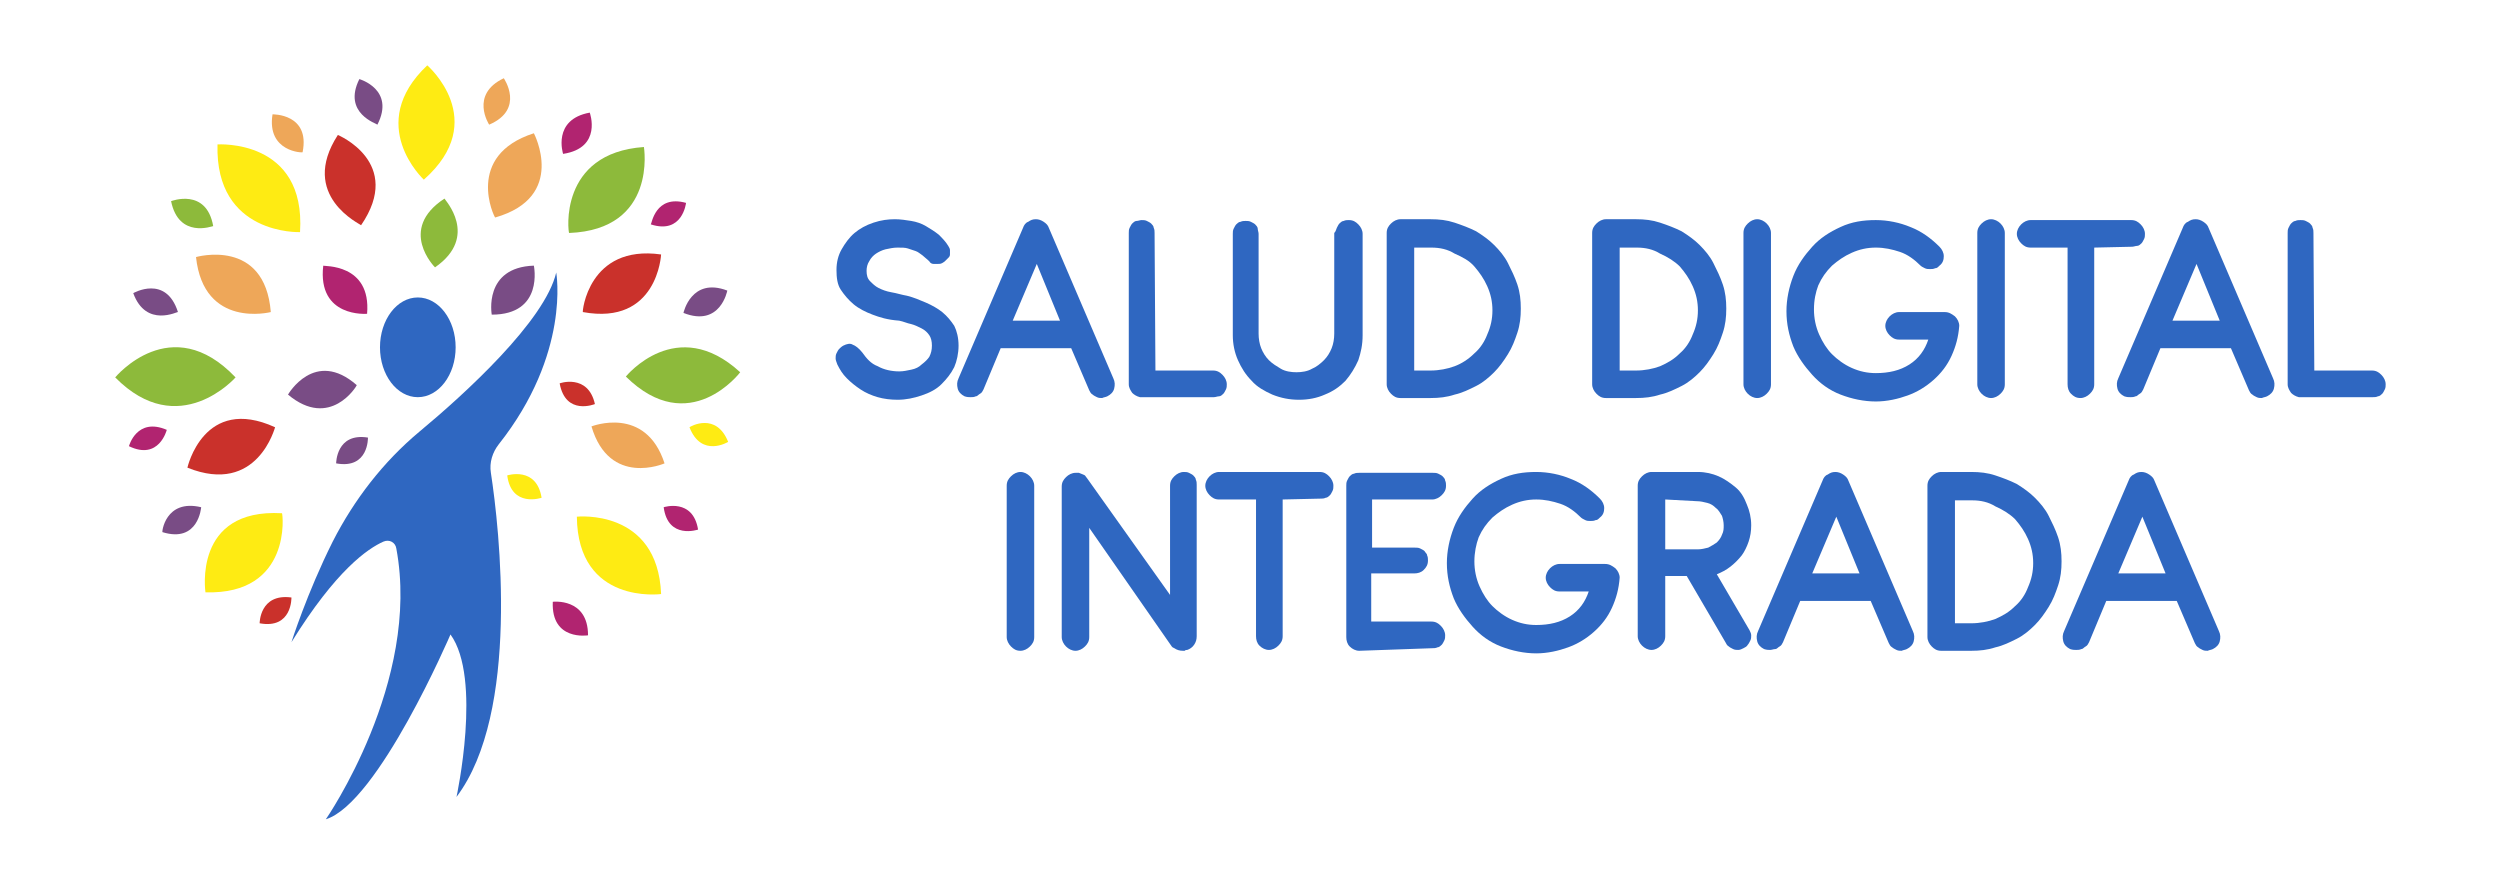
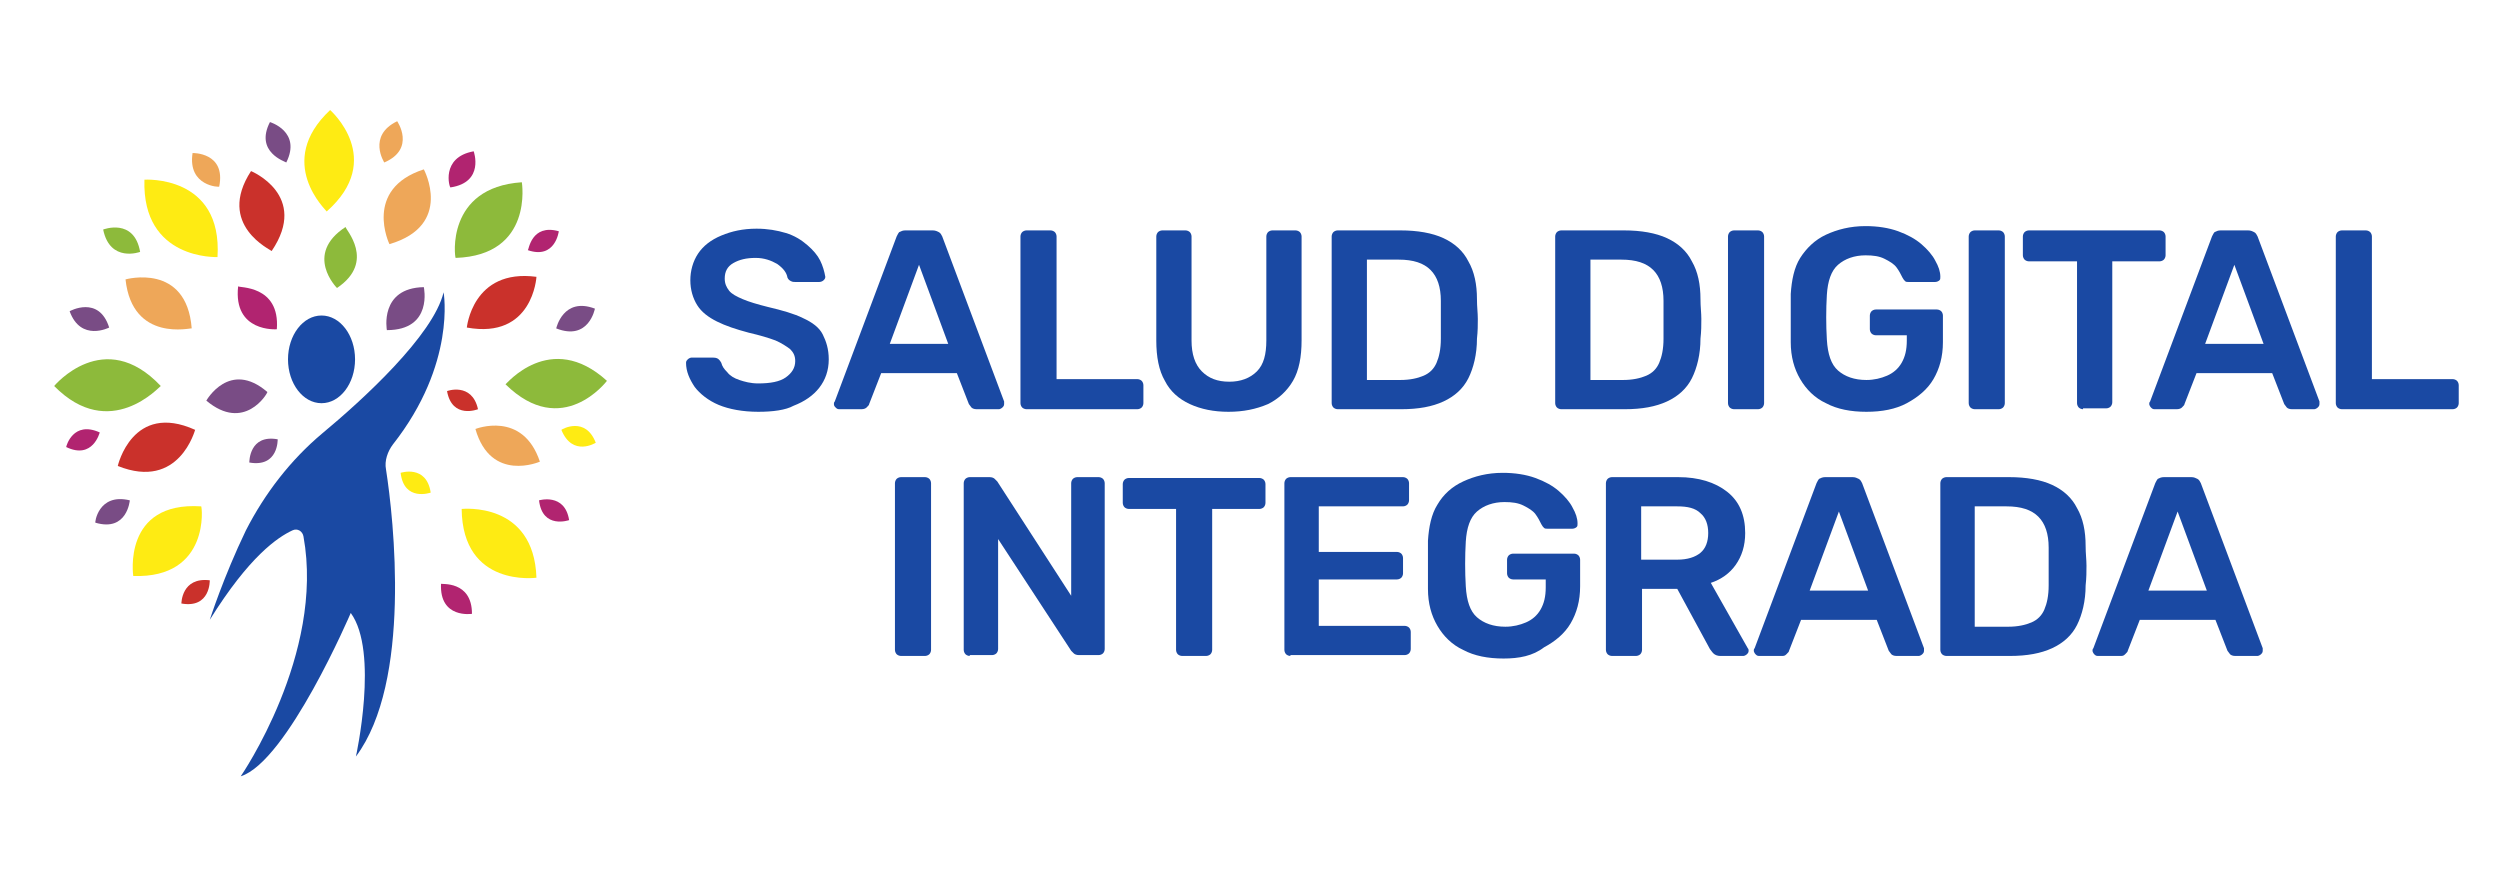
<svg xmlns="http://www.w3.org/2000/svg" version="1.1" id="Capa_1" x="0px" y="0px" viewBox="0 0 290.8 103.1" style="enable-background:new 0 0 290.8 103.1;" xml:space="preserve">
  <style type="text/css">
- 	.st0{fill:#4A81BA;}
+ 	.st0{fill:#1A49A3;}
	.st1{fill:#8DBA3B;}
	.st2{fill:#CA312B;}
	.st3{fill:#EEA759;}
	.st4{fill:#794C85;}
	.st5{fill:#B12470;}
	.st6{fill:#FEEB13;}
- 	.st7{fill:#1E5A7C;}
- 	.st8{fill:#A9D0F5;}
- 	.st9{fill:#2F67C1;}
</style>
  <g>
-     <ellipse class="st9" cx="48.6" cy="40.4" rx="4.4" ry="5.8" />
-     <path class="st9" d="M33.9,74.7c0,0,1.8-5.7,4.8-11.7c2.5-4.9,5.9-9.3,10.1-12.8c5.3-4.4,14.6-12.9,15.9-18.5c0,0,1.7,9.4-6.7,20   c-0.7,0.9-1.1,2.1-0.9,3.3c1,6.5,3.4,27.9-4,37.7c0,0,3-13.8-0.7-18.9c0,0-8.4,19.6-14.5,21.5c0,0,11.1-16,8.2-31.5   c-0.1-0.7-0.8-1.1-1.5-0.8C42.8,63.8,39.1,66.3,33.9,74.7z" />
-   </g>
-   <path class="st1" d="M13.4,43.9c0,0,6.5-7.9,14,0C27.4,43.9,20.8,51.4,13.4,43.9z" />
-   <path class="st2" d="M21.8,54.4c0,0,1.9-8.5,10.2-4.7C32,49.6,30,57.7,21.8,54.4z" />
-   <path class="st3" d="M22.8,29.9c0,0,8-2.3,8.7,6.4C31.5,36.3,23.7,38.3,22.8,29.9z" />
-   <path class="st2" d="M39.3,15.7c0,0,7.7,3.2,2.7,10.5C42,26.1,34.7,22.8,39.3,15.7z" />
-   <path class="st3" d="M62.1,15.5c0,0,3.9,7.4-4.5,9.8C57.5,25.3,54,18.1,62.1,15.5z" />
-   <path class="st4" d="M62.1,30.9c0,0,1.2,5.7-4.9,5.7C57.2,36.6,56.2,31.1,62.1,30.9z" />
-   <path class="st4" d="M84.6,33.8c0,0-0.8,4.3-5.1,2.6C79.5,36.4,80.4,32.2,84.6,33.8z" />
-   <path class="st5" d="M68.6,13.1c0,0,1.5,4.1-3.1,4.8C65.5,17.9,64.2,13.9,68.6,13.1z" />
-   <path class="st3" d="M58.6,9.1c0,0,2.5,3.6-1.7,5.4C56.9,14.5,54.6,11,58.6,9.1z" />
-   <path class="st4" d="M41.8,9.2c0,0,4.2,1.2,2.1,5.3C43.9,14.4,39.8,13.2,41.8,9.2z" />
-   <path class="st3" d="M31.7,13.3c0,0,4.4-0.1,3.5,4.4C35.3,17.8,31,17.7,31.7,13.3z" />
-   <path class="st1" d="M19.9,23.4c0,0,4.1-1.6,4.9,2.9C24.7,26.3,20.8,27.8,19.9,23.4z" />
-   <path class="st4" d="M15.5,34.1c0,0,3.8-2.2,5.2,2.2C20.7,36.2,17,38.2,15.5,34.1z" />
-   <path class="st5" d="M79.8,23.6c0,0-0.4,3.7-4.1,2.5C75.8,26.1,76.2,22.6,79.8,23.6z" />
-   <path class="st5" d="M19.4,50c0,0-0.9,3.6-4.4,1.9C15,51.9,15.9,48.5,19.4,50z" />
-   <path class="st4" d="M42.8,50.9c0,0,0.1,3.7-3.7,3C39.1,53.9,39.1,50.3,42.8,50.9z" />
-   <path class="st2" d="M33.9,69.5c0,0,0.1,3.7-3.7,3C30.2,72.5,30.2,69,33.9,69.5z" />
-   <path class="st4" d="M23.4,59c0,0-0.3,4.2-4.5,2.9C18.8,62,19.2,58,23.4,59z" />
-   <path class="st5" d="M81.2,61.6c0,0-3.5,1.2-4-2.6C77.2,59,80.6,57.9,81.2,61.6z" />
-   <path class="st5" d="M68.4,73.9c0,0-4.3,0.7-4.1-3.9C64.3,70,68.4,69.5,68.4,73.9z" />
-   <path class="st2" d="M69.2,47c0,0-3.4,1.4-4.1-2.4C65,44.6,68.4,43.4,69.2,47z" />
-   <path class="st5" d="M42.7,36.5c0,0-5.8,0.5-5.1-5.6C37.6,31,43.2,30.6,42.7,36.5z" />
-   <path class="st4" d="M33.5,45.9c0,0,3.1-5.4,8-1.1C41.5,44.9,38.4,50,33.5,45.9z" />
-   <path class="st1" d="M50.6,31.1c0,0-4.4-4.4,1.1-8C51.7,23.2,55.8,27.5,50.6,31.1z" />
-   <path class="st6" d="M25.3,16.8c0,0,10.3-0.7,9.6,10.2C34.9,27,25,27.4,25.3,16.8z" />
-   <g>
-     <path class="st6" d="M23.9,68.9c0,0-1.5-9.8,8.9-9.2C32.9,59.7,34,69.2,23.9,68.9z" />
-     <path class="st6" d="M84.7,51.4c0,0-3.1,1.9-4.5-1.7C80.3,49.6,83.3,47.9,84.7,51.4z" />
-     <path class="st6" d="M63,57.9c0,0-3.5,1.2-4-2.6C59,55.3,62.4,54.2,63,57.9z" />
-     <path class="st6" d="M49.7,7.6c0,0,7.4,6.4-0.4,13.3C49.3,20.9,42.4,14.5,49.7,7.6z" />
-   </g>
-   <path class="st1" d="M86.1,43.3c0,0-5.9,7.8-13.3,0.5C72.8,43.8,78.7,36.5,86.1,43.3z" />
-   <path class="st6" d="M76.9,69.1c0,0-9.7,1.3-9.8-9C67.1,60.1,76.5,59.1,76.9,69.1z" />
-   <path class="st3" d="M77.3,53.9c0,0-6.4,2.8-8.5-4.3C68.8,49.6,75.1,47.1,77.3,53.9z" />
-   <path class="st2" d="M76.9,29.6c0,0-0.4,8.3-9.1,6.7C67.7,36.4,68.4,28.4,76.9,29.6z" />
-   <path class="st1" d="M74.9,17.1c0,0,1.6,9.6-8.7,10C66.1,27.1,64.9,17.8,74.9,17.1z" />
-   <g>
-     <path class="st9" d="M101.5,36.6c-0.8-0.3-1.6-0.7-2.2-1.2s-1.1-1.1-1.5-1.7s-0.5-1.4-0.5-2.3c0-0.9,0.2-1.7,0.6-2.4   c0.4-0.7,0.9-1.4,1.5-1.9c0.6-0.5,1.3-0.9,2.2-1.2s1.7-0.4,2.5-0.4c0.6,0,1.3,0.1,1.9,0.2c0.6,0.1,1.2,0.3,1.7,0.6   c0.5,0.3,1,0.6,1.5,1c0.4,0.4,0.8,0.8,1.1,1.3c0.1,0.2,0.2,0.3,0.2,0.5c0,0.2,0,0.3,0,0.5c0,0.2-0.1,0.3-0.2,0.4s-0.2,0.2-0.3,0.3   c-0.1,0.1-0.2,0.2-0.4,0.3c-0.2,0.1-0.3,0.1-0.5,0.1c-0.2,0-0.4,0-0.5,0c-0.2,0-0.4-0.1-0.5-0.3c-0.3-0.3-0.6-0.5-0.8-0.7   c-0.3-0.2-0.5-0.4-0.8-0.5c-0.3-0.1-0.6-0.2-0.9-0.3c-0.3-0.1-0.7-0.1-1.2-0.1c-0.5,0-0.9,0.1-1.4,0.2c-0.4,0.1-0.8,0.3-1.1,0.5   c-0.3,0.2-0.6,0.5-0.8,0.9c-0.2,0.3-0.3,0.7-0.3,1.1c0,0.5,0.1,0.9,0.4,1.2s0.6,0.6,1,0.8c0.4,0.2,0.9,0.4,1.5,0.5s1.2,0.3,1.8,0.4   c0.8,0.2,1.5,0.5,2.2,0.8c0.7,0.3,1.4,0.7,1.9,1.1c0.6,0.5,1,1,1.4,1.6c0.3,0.6,0.5,1.4,0.5,2.3c0,0.9-0.2,1.8-0.5,2.5   c-0.4,0.8-0.9,1.4-1.5,2c-0.6,0.6-1.4,1-2.3,1.3c-0.9,0.3-1.8,0.5-2.8,0.5c-0.8,0-1.6-0.1-2.3-0.3c-0.7-0.2-1.4-0.5-2-0.9   c-0.6-0.4-1.1-0.8-1.6-1.3c-0.5-0.5-0.8-1-1.1-1.6c-0.1-0.3-0.2-0.5-0.2-0.7c0-0.2,0-0.4,0.1-0.6c0.1-0.2,0.2-0.4,0.3-0.5   c0.1-0.1,0.3-0.3,0.5-0.4c0.4-0.2,0.8-0.3,1.1-0.1c0.3,0.1,0.7,0.4,1.1,0.9c0.5,0.7,1,1.3,1.8,1.6c0.7,0.4,1.6,0.6,2.5,0.6   c0.5,0,0.9-0.1,1.4-0.2s0.9-0.3,1.2-0.6c0.4-0.3,0.7-0.6,0.9-0.9c0.2-0.4,0.3-0.8,0.3-1.3c0-0.5-0.1-0.9-0.3-1.2s-0.5-0.6-0.9-0.8   s-0.8-0.4-1.2-0.5c-0.5-0.1-0.9-0.3-1.4-0.4C103.2,37.2,102.3,36.9,101.5,36.6z" />
-     <path class="st9" d="M124.6,40.5h-8.2l-2,4.8c-0.1,0.2-0.2,0.4-0.4,0.5c-0.2,0.1-0.3,0.3-0.5,0.3c-0.2,0.1-0.4,0.1-0.6,0.1   c-0.2,0-0.4,0-0.7-0.1c-0.4-0.2-0.7-0.5-0.8-0.9c-0.1-0.4-0.1-0.8,0.1-1.2l7.5-17.5c0.1-0.3,0.3-0.6,0.6-0.7   c0.3-0.2,0.5-0.3,0.9-0.3c0.3,0,0.6,0.1,0.9,0.3s0.5,0.4,0.6,0.7l7.5,17.5c0.2,0.4,0.2,0.8,0.1,1.2c-0.1,0.4-0.4,0.7-0.8,0.9   c-0.2,0.1-0.4,0.1-0.6,0.2c-0.2,0-0.4,0-0.6-0.1c-0.2-0.1-0.4-0.2-0.5-0.3c-0.2-0.1-0.3-0.3-0.4-0.5L124.6,40.5z M117.8,37.3h5.5   l-2.7-6.6L117.8,37.3z" />
-     <path class="st9" d="M134.4,43.1l6.7,0c0.5,0,0.8,0.2,1.1,0.5c0.3,0.3,0.5,0.7,0.5,1.1c0,0.2,0,0.4-0.1,0.6   c-0.1,0.2-0.2,0.4-0.3,0.5c-0.1,0.1-0.3,0.3-0.5,0.3s-0.4,0.1-0.6,0.1h-8.5l-0.1,0c-0.4-0.1-0.7-0.3-0.9-0.5   c-0.2-0.3-0.4-0.6-0.4-1V27.1c0-0.2,0-0.4,0.1-0.6c0.1-0.2,0.2-0.4,0.3-0.5c0.1-0.1,0.3-0.3,0.5-0.3s0.4-0.1,0.6-0.1   c0.2,0,0.4,0,0.6,0.1s0.4,0.2,0.5,0.3c0.1,0.1,0.3,0.3,0.3,0.5c0.1,0.2,0.1,0.4,0.1,0.6L134.4,43.1L134.4,43.1z" />
-     <path class="st9" d="M155.5,26.5c0.1-0.2,0.2-0.4,0.3-0.5c0.1-0.1,0.3-0.3,0.5-0.3c0.2-0.1,0.4-0.1,0.6-0.1c0.5,0,0.8,0.2,1.1,0.5   c0.3,0.3,0.5,0.7,0.5,1.1v11.8c0,1.1-0.2,2-0.5,2.9c-0.4,0.9-0.9,1.7-1.5,2.4c-0.7,0.7-1.4,1.2-2.4,1.6c-0.9,0.4-1.9,0.6-3,0.6   c-1.1,0-2.1-0.2-3.1-0.6c-0.9-0.4-1.8-0.9-2.4-1.6c-0.7-0.7-1.2-1.5-1.6-2.4c-0.4-0.9-0.6-1.9-0.6-2.9V27.2c0-0.2,0-0.4,0.1-0.6   c0.1-0.2,0.2-0.4,0.3-0.5c0.1-0.1,0.3-0.3,0.5-0.3c0.2-0.1,0.4-0.1,0.6-0.1c0.2,0,0.4,0,0.6,0.1c0.2,0.1,0.4,0.2,0.5,0.3   c0.1,0.1,0.3,0.3,0.3,0.5s0.1,0.4,0.1,0.6v11.6c0,0.6,0.1,1.2,0.3,1.7c0.2,0.5,0.5,1,0.9,1.4s0.9,0.7,1.4,1   c0.5,0.3,1.2,0.4,1.8,0.4s1.3-0.1,1.8-0.4c0.5-0.2,1-0.6,1.4-1c0.4-0.4,0.7-0.9,0.9-1.4c0.2-0.5,0.3-1.1,0.3-1.7V27.1   C155.4,26.9,155.4,26.7,155.5,26.5z" />
-     <path class="st9" d="M166.4,25.5c1,0,1.9,0.1,2.8,0.4c0.9,0.3,1.7,0.6,2.5,1c0.8,0.5,1.5,1,2.1,1.6c0.6,0.6,1.2,1.3,1.6,2.1   s0.8,1.6,1.1,2.5c0.3,0.9,0.4,1.8,0.4,2.8s-0.1,1.9-0.4,2.8c-0.3,0.9-0.6,1.7-1.1,2.5c-0.5,0.8-1,1.5-1.6,2.1   c-0.6,0.6-1.3,1.2-2.1,1.6c-0.8,0.4-1.6,0.8-2.5,1c-0.9,0.3-1.8,0.4-2.8,0.4h-3.5c-0.5,0-0.8-0.2-1.1-0.5c-0.3-0.3-0.5-0.7-0.5-1.1   V27.1c0-0.5,0.2-0.8,0.5-1.1s0.7-0.5,1.1-0.5H166.4z M166.5,28.8h-2v14.3h1.9c1,0,2-0.2,2.8-0.5s1.6-0.8,2.3-1.5   c0.7-0.6,1.2-1.4,1.5-2.2c0.4-0.9,0.6-1.8,0.6-2.8c0-1-0.2-1.9-0.6-2.8c-0.4-0.9-0.9-1.6-1.5-2.3s-1.4-1.1-2.3-1.5   C168.4,29,167.5,28.8,166.5,28.8z" />
-     <path class="st9" d="M190.3,25.5c1,0,1.9,0.1,2.8,0.4c0.9,0.3,1.7,0.6,2.5,1c0.8,0.5,1.5,1,2.1,1.6c0.6,0.6,1.2,1.3,1.6,2.1   s0.8,1.6,1.1,2.5c0.3,0.9,0.4,1.8,0.4,2.8s-0.1,1.9-0.4,2.8c-0.3,0.9-0.6,1.7-1.1,2.5c-0.5,0.8-1,1.5-1.6,2.1   c-0.6,0.6-1.3,1.2-2.1,1.6c-0.8,0.4-1.6,0.8-2.5,1c-0.9,0.3-1.8,0.4-2.8,0.4h-3.5c-0.5,0-0.8-0.2-1.1-0.5c-0.3-0.3-0.5-0.7-0.5-1.1   V27.1c0-0.5,0.2-0.8,0.5-1.1c0.3-0.3,0.7-0.5,1.1-0.5H190.3z M190.4,28.8h-2v14.3h1.9c1,0,2-0.2,2.8-0.5c0.9-0.4,1.6-0.8,2.3-1.5   c0.7-0.6,1.2-1.4,1.5-2.2c0.4-0.9,0.6-1.8,0.6-2.8c0-1-0.2-1.9-0.6-2.8c-0.4-0.9-0.9-1.6-1.5-2.3c-0.6-0.6-1.4-1.1-2.3-1.5   C192.3,29,191.4,28.8,190.4,28.8z" />
-     <path class="st9" d="M206,44.7c0,0.5-0.2,0.8-0.5,1.1c-0.3,0.3-0.7,0.5-1.1,0.5s-0.8-0.2-1.1-0.5c-0.3-0.3-0.5-0.7-0.5-1.1V27.1   c0-0.5,0.2-0.8,0.5-1.1c0.3-0.3,0.7-0.5,1.1-0.5c0.4,0,0.8,0.2,1.1,0.5c0.3,0.3,0.5,0.7,0.5,1.1V44.7z" />
-     <path class="st9" d="M211,36c0,1,0.2,2,0.6,2.9c0.4,0.9,0.9,1.7,1.5,2.3s1.4,1.2,2.3,1.6s1.8,0.6,2.8,0.6c1.5,0,2.8-0.3,3.9-1   c1.1-0.7,1.8-1.7,2.2-2.9h-3.4c-0.5,0-0.8-0.2-1.1-0.5c-0.3-0.3-0.5-0.7-0.5-1.1c0-0.4,0.2-0.8,0.5-1.1c0.3-0.3,0.7-0.5,1.1-0.5   l5.3,0c0.5,0,0.8,0.2,1.2,0.5c0.3,0.3,0.5,0.7,0.5,1.1c-0.1,1.3-0.4,2.4-0.9,3.5c-0.5,1.1-1.2,2-2.1,2.8c-0.9,0.8-1.9,1.4-3,1.8   c-1.1,0.4-2.4,0.7-3.7,0.7c-1.4,0-2.8-0.3-4.1-0.8c-1.3-0.5-2.4-1.3-3.3-2.3c-0.9-1-1.7-2.1-2.2-3.3c-0.5-1.3-0.8-2.6-0.8-4.1   c0-1.4,0.3-2.8,0.8-4.1c0.5-1.3,1.3-2.4,2.2-3.4c0.9-1,2-1.7,3.3-2.3c1.3-0.6,2.6-0.8,4.1-0.8c1.4,0,2.8,0.3,4,0.8   c1.3,0.5,2.4,1.3,3.4,2.3c0.3,0.3,0.5,0.7,0.5,1.1c0,0.4-0.1,0.8-0.5,1.1c-0.2,0.2-0.3,0.3-0.5,0.3c-0.2,0.1-0.4,0.1-0.6,0.1   c-0.2,0-0.4,0-0.6-0.1c-0.2-0.1-0.4-0.2-0.5-0.3c-0.7-0.7-1.5-1.3-2.4-1.6c-0.9-0.3-1.8-0.5-2.8-0.5c-1,0-1.9,0.2-2.8,0.6   c-0.9,0.4-1.6,0.9-2.3,1.5c-0.7,0.7-1.2,1.4-1.6,2.3C211.2,34,211,34.9,211,36z" />
-     <path class="st9" d="M233.2,44.7c0,0.5-0.2,0.8-0.5,1.1c-0.3,0.3-0.7,0.5-1.1,0.5s-0.8-0.2-1.1-0.5c-0.3-0.3-0.5-0.7-0.5-1.1V27.1   c0-0.5,0.2-0.8,0.5-1.1c0.3-0.3,0.7-0.5,1.1-0.5s0.8,0.2,1.1,0.5c0.3,0.3,0.5,0.7,0.5,1.1V44.7z" />
-     <path class="st9" d="M243.6,28.8v15.9c0,0.5-0.2,0.8-0.5,1.1c-0.3,0.3-0.7,0.5-1.1,0.5c-0.5,0-0.8-0.2-1.1-0.5   c-0.3-0.3-0.4-0.7-0.4-1.1V28.8h-4.3c-0.5,0-0.8-0.2-1.1-0.5c-0.3-0.3-0.5-0.7-0.5-1.1s0.2-0.8,0.5-1.1c0.3-0.3,0.7-0.5,1.1-0.5   h11.7c0.5,0,0.8,0.2,1.1,0.5c0.3,0.3,0.5,0.7,0.5,1.1c0,0.2,0,0.4-0.1,0.6c-0.1,0.2-0.2,0.4-0.3,0.5c-0.1,0.1-0.3,0.3-0.5,0.3   s-0.4,0.1-0.6,0.1L243.6,28.8L243.6,28.8z" />
-     <path class="st9" d="M259.5,40.5h-8.2l-2,4.8c-0.1,0.2-0.2,0.4-0.4,0.5c-0.2,0.1-0.3,0.3-0.5,0.3c-0.2,0.1-0.4,0.1-0.6,0.1   c-0.2,0-0.4,0-0.7-0.1c-0.4-0.2-0.7-0.5-0.8-0.9c-0.1-0.4-0.1-0.8,0.1-1.2l7.5-17.5c0.1-0.3,0.3-0.6,0.6-0.7   c0.3-0.2,0.5-0.3,0.9-0.3c0.3,0,0.6,0.1,0.9,0.3s0.5,0.4,0.6,0.7l7.5,17.5c0.2,0.4,0.2,0.8,0.1,1.2c-0.1,0.4-0.4,0.7-0.8,0.9   c-0.2,0.1-0.4,0.1-0.6,0.2c-0.2,0-0.4,0-0.6-0.1c-0.2-0.1-0.4-0.2-0.5-0.3c-0.2-0.1-0.3-0.3-0.4-0.5L259.5,40.5z M252.7,37.3h5.5   l-2.7-6.6L252.7,37.3z" />
-     <path class="st9" d="M269.2,43.1l6.7,0c0.5,0,0.8,0.2,1.1,0.5c0.3,0.3,0.5,0.7,0.5,1.1c0,0.2,0,0.4-0.1,0.6   c-0.1,0.2-0.2,0.4-0.3,0.5c-0.1,0.1-0.3,0.3-0.5,0.3c-0.2,0.1-0.4,0.1-0.6,0.1h-8.5l-0.1,0c-0.4-0.1-0.7-0.3-0.9-0.5   c-0.2-0.3-0.4-0.6-0.4-1V27.1c0-0.2,0-0.4,0.1-0.6c0.1-0.2,0.2-0.4,0.3-0.5c0.1-0.1,0.3-0.3,0.5-0.3c0.2-0.1,0.4-0.1,0.6-0.1   c0.2,0,0.4,0,0.6,0.1c0.2,0.1,0.4,0.2,0.5,0.3c0.1,0.1,0.3,0.3,0.3,0.5c0.1,0.2,0.1,0.4,0.1,0.6L269.2,43.1L269.2,43.1z" />
-     <path class="st9" d="M120.3,74.1c0,0.5-0.2,0.8-0.5,1.1c-0.3,0.3-0.7,0.5-1.1,0.5c-0.5,0-0.8-0.2-1.1-0.5c-0.3-0.3-0.5-0.7-0.5-1.1   V56.5c0-0.5,0.2-0.8,0.5-1.1c0.3-0.3,0.7-0.5,1.1-0.5c0.4,0,0.8,0.2,1.1,0.5c0.3,0.3,0.5,0.7,0.5,1.1V74.1z" />
-     <path class="st9" d="M126.7,61.4v12.7c0,0.5-0.2,0.8-0.5,1.1c-0.3,0.3-0.7,0.5-1.1,0.5s-0.8-0.2-1.1-0.5c-0.3-0.3-0.5-0.7-0.5-1.1   V56.6c0-0.5,0.2-0.8,0.5-1.1c0.3-0.3,0.7-0.5,1.1-0.5h0c0.1,0,0.1,0,0.1,0c0,0,0.1,0,0.1,0l0.2,0c0.2,0.1,0.3,0.1,0.5,0.2l0.2,0.1   c0.1,0.1,0.2,0.3,0.3,0.4l9.6,13.5V56.5c0-0.5,0.2-0.8,0.5-1.1c0.3-0.3,0.7-0.5,1.1-0.5c0.2,0,0.4,0,0.6,0.1   c0.2,0.1,0.4,0.2,0.5,0.3c0.1,0.1,0.3,0.3,0.3,0.5c0.1,0.2,0.1,0.4,0.1,0.6v17.6c0,0.4-0.1,0.7-0.3,1c-0.2,0.3-0.5,0.5-0.8,0.6   c-0.1,0-0.2,0-0.3,0.1h-0.2c-0.4,0-0.7-0.1-1-0.3l-0.2-0.1c0,0-0.1-0.1-0.1-0.1L126.7,61.4z" />
-     <path class="st9" d="M149.2,58.1v15.9c0,0.5-0.2,0.8-0.5,1.1c-0.3,0.3-0.7,0.5-1.1,0.5s-0.8-0.2-1.1-0.5c-0.3-0.3-0.4-0.7-0.4-1.1   V58.1h-4.3c-0.5,0-0.8-0.2-1.1-0.5c-0.3-0.3-0.5-0.7-0.5-1.1s0.2-0.8,0.5-1.1c0.3-0.3,0.7-0.5,1.1-0.5h11.7c0.5,0,0.8,0.2,1.1,0.5   c0.3,0.3,0.5,0.7,0.5,1.1c0,0.2,0,0.4-0.1,0.6c-0.1,0.2-0.2,0.4-0.3,0.5c-0.1,0.1-0.3,0.3-0.5,0.3c-0.2,0.1-0.4,0.1-0.6,0.1   L149.2,58.1L149.2,58.1z" />
-     <path class="st9" d="M158.1,75.7c-0.4,0-0.8-0.2-1.1-0.5c-0.3-0.3-0.4-0.7-0.4-1.1V56.5c0-0.2,0-0.4,0.1-0.6   c0.1-0.2,0.2-0.4,0.3-0.5c0.1-0.1,0.3-0.3,0.5-0.3c0.2-0.1,0.4-0.1,0.6-0.1h8.6c0.2,0,0.4,0,0.6,0.1c0.2,0.1,0.4,0.2,0.5,0.3   c0.1,0.1,0.3,0.3,0.3,0.5c0.1,0.2,0.1,0.4,0.1,0.6c0,0.5-0.2,0.8-0.5,1.1s-0.7,0.5-1.1,0.5h-7v5.6h5c0.2,0,0.4,0,0.6,0.1   c0.2,0.1,0.4,0.2,0.5,0.3c0.1,0.2,0.3,0.3,0.3,0.5c0.1,0.2,0.1,0.4,0.1,0.6c0,0.5-0.2,0.8-0.5,1.1c-0.3,0.3-0.7,0.4-1.1,0.4h-5v5.6   h7c0.5,0,0.8,0.2,1.1,0.5c0.3,0.3,0.5,0.7,0.5,1.1c0,0.2,0,0.4-0.1,0.6c-0.1,0.2-0.2,0.4-0.3,0.5c-0.1,0.1-0.3,0.3-0.5,0.3   c-0.2,0.1-0.4,0.1-0.6,0.1L158.1,75.7L158.1,75.7z" />
-     <path class="st9" d="M171.5,65.3c0,1,0.2,2,0.6,2.9c0.4,0.9,0.9,1.7,1.5,2.3s1.4,1.2,2.3,1.6c0.9,0.4,1.8,0.6,2.8,0.6   c1.5,0,2.8-0.3,3.9-1c1.1-0.7,1.8-1.7,2.2-2.9h-3.4c-0.5,0-0.8-0.2-1.1-0.5c-0.3-0.3-0.5-0.7-0.5-1.1c0-0.4,0.2-0.8,0.5-1.1   c0.3-0.3,0.7-0.5,1.1-0.5l5.3,0c0.5,0,0.8,0.2,1.2,0.5c0.3,0.3,0.5,0.7,0.5,1.1c-0.1,1.3-0.4,2.4-0.9,3.5c-0.5,1.1-1.2,2-2.1,2.8   c-0.9,0.8-1.9,1.4-3,1.8s-2.4,0.7-3.7,0.7c-1.4,0-2.8-0.3-4.1-0.8c-1.3-0.5-2.4-1.3-3.3-2.3s-1.7-2.1-2.2-3.3   c-0.5-1.3-0.8-2.6-0.8-4.1c0-1.4,0.3-2.8,0.8-4.1c0.5-1.3,1.3-2.4,2.2-3.4c0.9-1,2-1.7,3.3-2.3c1.3-0.6,2.6-0.8,4.1-0.8   c1.4,0,2.8,0.3,4,0.8c1.3,0.5,2.4,1.3,3.4,2.3c0.3,0.3,0.5,0.7,0.5,1.1c0,0.4-0.1,0.8-0.5,1.1c-0.2,0.2-0.3,0.3-0.5,0.3   c-0.2,0.1-0.4,0.1-0.6,0.1c-0.2,0-0.4,0-0.6-0.1c-0.2-0.1-0.4-0.2-0.5-0.3c-0.7-0.7-1.5-1.3-2.4-1.6c-0.9-0.3-1.8-0.5-2.8-0.5   c-1,0-1.9,0.2-2.8,0.6c-0.9,0.4-1.6,0.9-2.3,1.5c-0.7,0.7-1.2,1.4-1.6,2.3C171.7,63.3,171.5,64.3,171.5,65.3z" />
-     <path class="st9" d="M203.7,61.1c0,0.7-0.1,1.3-0.3,1.9c-0.2,0.6-0.5,1.2-0.8,1.6c-0.4,0.5-0.8,0.9-1.3,1.3   c-0.5,0.4-1.1,0.7-1.6,0.9l3.8,6.5c0.1,0.2,0.2,0.4,0.2,0.6c0,0.2,0,0.4-0.1,0.6c-0.1,0.2-0.2,0.4-0.3,0.5   c-0.1,0.2-0.3,0.3-0.5,0.4c-0.2,0.1-0.4,0.2-0.6,0.2c-0.2,0-0.4,0-0.6-0.1c-0.2-0.1-0.4-0.2-0.5-0.3c-0.2-0.1-0.3-0.3-0.4-0.5   l-4.5-7.7h-2.5V74c0,0.5-0.2,0.8-0.5,1.1c-0.3,0.3-0.7,0.5-1.1,0.5s-0.8-0.2-1.1-0.5c-0.3-0.3-0.5-0.7-0.5-1.1V56.5   c0-0.5,0.2-0.8,0.5-1.1c0.3-0.3,0.7-0.5,1.1-0.5h5.4c0.9,0,1.7,0.2,2.4,0.5s1.4,0.8,2,1.3c0.6,0.5,1,1.2,1.3,2   C203.5,59.4,203.7,60.2,203.7,61.1z M193.7,58.1v5.8h3.8c0.4,0,0.8-0.1,1.2-0.2c0.4-0.2,0.7-0.4,1-0.6c0.3-0.3,0.5-0.6,0.6-0.9   c0.2-0.4,0.2-0.7,0.2-1.1s-0.1-0.8-0.2-1.1c-0.2-0.3-0.4-0.7-0.7-0.9c-0.3-0.3-0.6-0.5-1-0.6c-0.4-0.1-0.8-0.2-1.2-0.2L193.7,58.1   L193.7,58.1z" />
-     <path class="st9" d="M217.6,69.9h-8.2l-2,4.8c-0.1,0.2-0.2,0.4-0.4,0.5c-0.2,0.1-0.3,0.3-0.5,0.3s-0.4,0.1-0.6,0.1   c-0.2,0-0.4,0-0.7-0.1c-0.4-0.2-0.7-0.5-0.8-0.9c-0.1-0.4-0.1-0.8,0.1-1.2l7.5-17.5c0.1-0.3,0.3-0.6,0.6-0.7   c0.3-0.2,0.5-0.3,0.9-0.3c0.3,0,0.6,0.1,0.9,0.3s0.5,0.4,0.6,0.7l7.5,17.5c0.2,0.4,0.2,0.8,0.1,1.2c-0.1,0.4-0.4,0.7-0.8,0.9   c-0.2,0.1-0.4,0.1-0.6,0.2c-0.2,0-0.4,0-0.6-0.1s-0.4-0.2-0.5-0.3c-0.2-0.1-0.3-0.3-0.4-0.5L217.6,69.9z M210.8,66.7h5.5l-2.7-6.6   L210.8,66.7z" />
-     <path class="st9" d="M229.3,54.9c1,0,1.9,0.1,2.8,0.4c0.9,0.3,1.7,0.6,2.5,1c0.8,0.5,1.5,1,2.1,1.6s1.2,1.3,1.6,2.1   s0.8,1.6,1.1,2.5c0.3,0.9,0.4,1.8,0.4,2.8s-0.1,1.9-0.4,2.8c-0.3,0.9-0.6,1.7-1.1,2.5s-1,1.5-1.6,2.1s-1.3,1.2-2.1,1.6   c-0.8,0.4-1.6,0.8-2.5,1c-0.9,0.3-1.8,0.4-2.8,0.4h-3.5c-0.5,0-0.8-0.2-1.1-0.5c-0.3-0.3-0.5-0.7-0.5-1.1V56.5   c0-0.5,0.2-0.8,0.5-1.1c0.3-0.3,0.7-0.5,1.1-0.5L229.3,54.9L229.3,54.9z M229.4,58.2h-2v14.3h1.9c1,0,2-0.2,2.8-0.5   c0.9-0.4,1.6-0.8,2.3-1.5c0.7-0.6,1.2-1.4,1.5-2.2c0.4-0.9,0.6-1.8,0.6-2.8c0-1-0.2-1.9-0.6-2.8c-0.4-0.9-0.9-1.6-1.5-2.3   c-0.6-0.6-1.4-1.1-2.3-1.5C231.3,58.4,230.4,58.2,229.4,58.2z" />
-     <path class="st9" d="M253.2,69.9h-8.2l-2,4.8c-0.1,0.2-0.2,0.4-0.4,0.5c-0.2,0.1-0.3,0.3-0.5,0.3c-0.2,0.1-0.4,0.1-0.6,0.1   c-0.2,0-0.4,0-0.7-0.1c-0.4-0.2-0.7-0.5-0.8-0.9c-0.1-0.4-0.1-0.8,0.1-1.2l7.5-17.5c0.1-0.3,0.3-0.6,0.6-0.7   c0.3-0.2,0.5-0.3,0.9-0.3c0.3,0,0.6,0.1,0.9,0.3s0.5,0.4,0.6,0.7l7.5,17.5c0.2,0.4,0.2,0.8,0.1,1.2c-0.1,0.4-0.4,0.7-0.8,0.9   c-0.2,0.1-0.4,0.1-0.6,0.2c-0.2,0-0.4,0-0.6-0.1c-0.2-0.1-0.4-0.2-0.5-0.3c-0.2-0.1-0.3-0.3-0.4-0.5L253.2,69.9z M246.4,66.7h5.5   l-2.7-6.6L246.4,66.7z" />
+     <g>
+       <g>
+         <g>
+           <ellipse class="st0" cx="37.4" cy="41.8" rx="3.9" ry="5.1" />
+           <path class="st0" d="M24.4,72.1c0,0,1.6-5,4.2-10.4c2.2-4.3,5.2-8.2,8.9-11.3c4.7-3.9,12.9-11.4,14.1-16.4c0,0,1.5,8.3-5.9,17.7      c-0.6,0.8-1,1.9-0.8,2.9c0.9,5.8,3,24.7-3.5,33.4c0,0,2.7-12.2-0.6-16.7c0,0-7.4,17.3-12.8,19c0,0,9.8-14.2,7.3-27.9      c-0.1-0.6-0.7-1-1.3-0.7C32.3,62.5,29,64.7,24.4,72.1z" />
+         </g>
+       </g>
+       <path class="st1" d="M6.3,44.9c0,0,5.8-7,12.4,0C18.6,44.9,12.8,51.5,6.3,44.9z" />
+       <path class="st2" d="M13.7,54.2c0,0,1.7-7.5,9-4.2C22.7,49.9,20.9,57.1,13.7,54.2z" />
+       <path class="st3" d="M14.6,32.5c0,0,7.1-2,7.7,5.7C22.3,38.1,15.4,39.9,14.6,32.5z" />
+       <path class="st2" d="M29.2,19.9c0,0,6.8,2.8,2.4,9.3C31.6,29.1,25.1,26.2,29.2,19.9z" />
+       <path class="st3" d="M49.3,19.7c0,0,3.5,6.5-4,8.7C45.3,28.4,42.2,22,49.3,19.7z" />
+       <path class="st4" d="M49.3,33.4c0,0,1.1,5-4.3,5C45,38.4,44.1,33.5,49.3,33.4z" />
+       <path class="st4" d="M69.2,35.9c0,0-0.7,3.8-4.5,2.3C64.7,38.2,65.5,34.5,69.2,35.9z" />
+       <path class="st5" d="M55.1,17.6c0,0,1.3,3.6-2.7,4.2C52.3,21.9,51.2,18.3,55.1,17.6z" />
+       <path class="st3" d="M46.2,14.1c0,0,2.2,3.2-1.5,4.8C44.7,18.9,42.7,15.8,46.2,14.1z" />
+       <path class="st4" d="M31.4,14.2c0,0,3.7,1.1,1.9,4.7C33.2,18.8,29.6,17.7,31.4,14.2z" />
+       <path class="st3" d="M22.4,17.8c0,0,3.9-0.1,3.1,3.9C25.6,21.8,21.8,21.7,22.4,17.8z" />
+       <path class="st1" d="M12,26.7c0,0,3.6-1.4,4.3,2.6C16.3,29.3,12.8,30.6,12,26.7z" />
+       <path class="st4" d="M8.1,36.2c0,0,3.4-1.9,4.6,1.9C12.7,38.1,9.4,39.8,8.1,36.2z" />
+       <path class="st5" d="M65,26.9c0,0-0.4,3.3-3.6,2.2C61.5,29.1,61.8,26,65,26.9z" />
+       <path class="st5" d="M11.6,50.3c0,0-0.8,3.2-3.9,1.7C7.7,51.9,8.5,48.9,11.6,50.3z" />
+       <path class="st4" d="M32.3,51.1c0,0,0.1,3.3-3.3,2.7C29,53.7,29,50.5,32.3,51.1z" />
+       <path class="st2" d="M24.4,67.5c0,0,0.1,3.3-3.3,2.7C21.1,70.2,21.1,67.1,24.4,67.5z" />
+       <path class="st4" d="M15.1,58.2c0,0-0.3,3.7-4,2.6C11,60.9,11.4,57.3,15.1,58.2z" />
+       <path class="st5" d="M66.2,60.5c0,0-3.1,1.1-3.5-2.3C62.7,58.2,65.7,57.3,66.2,60.5z" />
+       <path class="st5" d="M54.9,71.4c0,0-3.8,0.6-3.6-3.5C51.3,68,54.9,67.5,54.9,71.4z" />
+       <path class="st2" d="M55.6,47.6c0,0-3,1.2-3.6-2.1C51.9,45.5,54.9,44.4,55.6,47.6z" />
+       <path class="st5" d="M32.2,38.3c0,0-5.1,0.4-4.5-5C27.7,33.5,32.6,33.1,32.2,38.3z" />
+       <path class="st4" d="M24,46.6c0,0,2.7-4.8,7.1-1C31.1,45.8,28.4,50.3,24,46.6z" />
+       <path class="st1" d="M39.2,33.5c0,0-3.9-3.9,1-7.1C40.1,26.6,43.8,30.4,39.2,33.5z" />
+       <path class="st6" d="M16.8,20.9c0,0,9.1-0.6,8.5,9C25.3,29.9,16.5,30.3,16.8,20.9z" />
+       <g>
+         <path class="st6" d="M15.5,67c0,0-1.3-8.7,7.9-8.1C23.5,58.8,24.5,67.3,15.5,67z" />
+         <path class="st6" d="M69.3,51.5c0,0-2.7,1.7-4-1.5C65.4,49.9,68.1,48.4,69.3,51.5z" />
+         <path class="st6" d="M50.1,57.3c0,0-3.1,1.1-3.5-2.3C46.6,55,49.6,54,50.1,57.3z" />
+         <path class="st6" d="M38.4,12.8c0,0,6.5,5.7-0.4,11.8C38,24.5,31.9,18.9,38.4,12.8z" />
+       </g>
+       <path class="st1" d="M70.6,44.3c0,0-5.2,6.9-11.8,0.4C58.8,44.8,64,38.3,70.6,44.3z" />
+       <path class="st6" d="M62.4,67.2c0,0-8.6,1.2-8.7-8C53.8,59.2,62.1,58.3,62.4,67.2z" />
+       <path class="st3" d="M62.8,53.7c0,0-5.7,2.5-7.5-3.8C55.3,49.9,60.8,47.7,62.8,53.7z" />
+       <path class="st2" d="M62.4,32.2c0,0-0.4,7.3-8.1,5.9C54.3,38.2,54.9,31.2,62.4,32.2z" />
+       <path class="st1" d="M60.7,21.2c0,0,1.4,8.5-7.7,8.8C52.9,30,51.8,21.8,60.7,21.2z" />
+     </g>
+     <g>
+       <path class="st0" d="M88.2,47.9c-1.8,0-3.4-0.3-4.6-0.8c-1.2-0.5-2.2-1.3-2.8-2.1c-0.6-0.9-1-1.8-1-2.8c0-0.2,0.1-0.3,0.2-0.4    c0.1-0.1,0.3-0.2,0.4-0.2H83c0.3,0,0.5,0.1,0.6,0.2c0.1,0.1,0.2,0.2,0.3,0.4c0.1,0.4,0.3,0.7,0.7,1.1c0.3,0.4,0.8,0.7,1.4,0.9    c0.6,0.2,1.3,0.4,2.2,0.4c1.4,0,2.5-0.2,3.2-0.7c0.7-0.5,1.1-1.1,1.1-1.9c0-0.6-0.2-1-0.6-1.4c-0.4-0.3-1-0.7-1.7-1    c-0.8-0.3-1.8-0.6-3.1-0.9c-1.5-0.4-2.7-0.8-3.7-1.3c-1-0.5-1.8-1.1-2.3-1.9c-0.5-0.8-0.8-1.8-0.8-2.9c0-1.1,0.3-2.2,0.9-3.1    s1.5-1.6,2.7-2.1c1.2-0.5,2.5-0.8,4.1-0.8c1.3,0,2.4,0.2,3.4,0.5c1,0.3,1.8,0.8,2.5,1.4c0.7,0.6,1.2,1.2,1.5,1.8    c0.3,0.6,0.5,1.3,0.6,1.9c0,0.2-0.1,0.3-0.2,0.4c-0.1,0.1-0.3,0.2-0.5,0.2h-2.8c-0.2,0-0.3,0-0.5-0.1c-0.2-0.1-0.3-0.2-0.4-0.4    c-0.1-0.6-0.5-1.1-1.2-1.6c-0.7-0.4-1.5-0.7-2.5-0.7c-1.1,0-1.9,0.2-2.6,0.6c-0.7,0.4-1,1-1,1.8c0,0.6,0.2,1,0.5,1.4    c0.3,0.4,0.9,0.7,1.6,1s1.7,0.6,2.9,0.9c1.7,0.4,3.1,0.8,4.1,1.3c1.1,0.5,1.9,1.1,2.3,1.9s0.7,1.7,0.7,2.9c0,1.3-0.4,2.4-1.1,3.3    c-0.7,0.9-1.7,1.6-3,2.1C91.4,47.7,89.9,47.9,88.2,47.9z" />
+       <path class="st0" d="M97.6,47.6c-0.2,0-0.3-0.1-0.4-0.2C97.1,47.3,97,47.2,97,47c0-0.1,0-0.2,0.1-0.3l7.2-19.2    c0.1-0.2,0.2-0.4,0.3-0.5c0.2-0.1,0.4-0.2,0.7-0.2h3.2c0.3,0,0.5,0.1,0.7,0.2c0.2,0.1,0.3,0.3,0.4,0.5l7.2,19.2c0,0.1,0,0.2,0,0.3    c0,0.2-0.1,0.3-0.2,0.4c-0.1,0.1-0.3,0.2-0.4,0.2h-2.6c-0.3,0-0.5-0.1-0.6-0.2c-0.1-0.1-0.2-0.3-0.3-0.4l-1.4-3.6h-8.8l-1.4,3.6    c0,0.1-0.1,0.2-0.3,0.4c-0.1,0.1-0.3,0.2-0.6,0.2H97.6z M103.5,40h6.8l-3.4-9.2L103.5,40z" />
+       <path class="st0" d="M119.4,47.6c-0.2,0-0.4-0.1-0.5-0.2c-0.1-0.1-0.2-0.3-0.2-0.5V27.5c0-0.2,0.1-0.4,0.2-0.5    c0.1-0.1,0.3-0.2,0.5-0.2h2.8c0.2,0,0.4,0.1,0.5,0.2s0.2,0.3,0.2,0.5v16.6h9.4c0.2,0,0.4,0.1,0.5,0.2c0.1,0.1,0.2,0.3,0.2,0.5v2.1    c0,0.2-0.1,0.4-0.2,0.5c-0.1,0.1-0.3,0.2-0.5,0.2H119.4z" />
+       <path class="st0" d="M142.9,47.9c-1.7,0-3.2-0.3-4.5-0.9c-1.3-0.6-2.3-1.5-2.9-2.7c-0.7-1.2-1-2.8-1-4.7V27.5    c0-0.2,0.1-0.4,0.2-0.5s0.3-0.2,0.5-0.2h2.7c0.2,0,0.4,0.1,0.5,0.2s0.2,0.3,0.2,0.5v12.1c0,1.6,0.4,2.8,1.2,3.6    c0.8,0.8,1.8,1.2,3.2,1.2c1.3,0,2.4-0.4,3.2-1.2c0.8-0.8,1.1-2,1.1-3.6V27.5c0-0.2,0.1-0.4,0.2-0.5s0.3-0.2,0.5-0.2h2.7    c0.2,0,0.4,0.1,0.5,0.2s0.2,0.3,0.2,0.5v12.1c0,1.9-0.3,3.5-1,4.7s-1.7,2.1-2.9,2.7C146.1,47.6,144.6,47.9,142.9,47.9z" />
+       <path class="st0" d="M155.6,47.6c-0.2,0-0.4-0.1-0.5-0.2s-0.2-0.3-0.2-0.5V27.5c0-0.2,0.1-0.4,0.2-0.5s0.3-0.2,0.5-0.2h7.3    c2,0,3.7,0.3,5,0.9c1.3,0.6,2.3,1.5,2.9,2.7c0.7,1.2,1,2.7,1,4.4c0,0.9,0.1,1.6,0.1,2.3c0,0.7,0,1.4-0.1,2.3c0,1.8-0.4,3.4-1,4.6    c-0.6,1.2-1.6,2.1-2.9,2.7c-1.3,0.6-2.9,0.9-4.9,0.9H155.6z M159.1,44.2h3.8c1.1,0,2-0.2,2.7-0.5c0.7-0.3,1.2-0.8,1.5-1.5    c0.3-0.7,0.5-1.6,0.5-2.8c0-0.6,0-1.1,0-1.6c0-0.4,0-0.9,0-1.3c0-0.4,0-1,0-1.5c0-1.6-0.4-2.8-1.2-3.6c-0.8-0.8-2-1.2-3.7-1.2    h-3.7V44.2z" />
+       <path class="st0" d="M181.6,47.6c-0.2,0-0.4-0.1-0.5-0.2s-0.2-0.3-0.2-0.5V27.5c0-0.2,0.1-0.4,0.2-0.5s0.3-0.2,0.5-0.2h7.3    c2,0,3.7,0.3,5,0.9c1.3,0.6,2.3,1.5,2.9,2.7c0.7,1.2,1,2.7,1,4.4c0,0.9,0.1,1.6,0.1,2.3c0,0.7,0,1.4-0.1,2.3c0,1.8-0.4,3.4-1,4.6    c-0.6,1.2-1.6,2.1-2.9,2.7c-1.3,0.6-2.9,0.9-4.9,0.9H181.6z M185,44.2h3.8c1.1,0,2-0.2,2.7-0.5c0.7-0.3,1.2-0.8,1.5-1.5    c0.3-0.7,0.5-1.6,0.5-2.8c0-0.6,0-1.1,0-1.6c0-0.4,0-0.9,0-1.3c0-0.4,0-1,0-1.5c0-1.6-0.4-2.8-1.2-3.6c-0.8-0.8-2-1.2-3.7-1.2H185    V44.2z" />
+       <path class="st0" d="M201.7,47.6c-0.2,0-0.4-0.1-0.5-0.2s-0.2-0.3-0.2-0.5V27.5c0-0.2,0.1-0.4,0.2-0.5s0.3-0.2,0.5-0.2h2.8    c0.2,0,0.4,0.1,0.5,0.2s0.2,0.3,0.2,0.5v19.4c0,0.2-0.1,0.4-0.2,0.5s-0.3,0.2-0.5,0.2H201.7z" />
+       <path class="st0" d="M217.1,47.9c-1.8,0-3.4-0.3-4.7-1c-1.3-0.6-2.3-1.6-3-2.8c-0.7-1.2-1.1-2.6-1.1-4.3c0-0.9,0-1.8,0-2.8    s0-1.9,0-2.8c0.1-1.6,0.4-3.1,1.1-4.2s1.7-2.1,3-2.7c1.3-0.6,2.8-1,4.6-1c1.4,0,2.7,0.2,3.8,0.6c1.1,0.4,2,0.9,2.7,1.5    c0.7,0.6,1.3,1.3,1.6,1.9c0.4,0.7,0.6,1.3,0.6,1.9c0,0.2,0,0.3-0.1,0.4c-0.1,0.1-0.3,0.2-0.5,0.2h-3.1c-0.2,0-0.3,0-0.4-0.1    c-0.1-0.1-0.2-0.2-0.3-0.4c-0.2-0.4-0.4-0.8-0.7-1.2c-0.3-0.4-0.8-0.7-1.4-1c-0.6-0.3-1.3-0.4-2.2-0.4c-1.3,0-2.4,0.4-3.2,1.1    c-0.8,0.7-1.2,1.9-1.3,3.5c-0.1,1.7-0.1,3.5,0,5.2c0.1,1.7,0.5,2.9,1.3,3.6c0.8,0.7,1.9,1.1,3.3,1.1c0.9,0,1.7-0.2,2.4-0.5    c0.7-0.3,1.3-0.8,1.7-1.5c0.4-0.7,0.6-1.5,0.6-2.6V39h-3.6c-0.2,0-0.4-0.1-0.5-0.2c-0.1-0.1-0.2-0.3-0.2-0.5v-1.6    c0-0.2,0.1-0.4,0.2-0.5s0.3-0.2,0.5-0.2h7.1c0.2,0,0.4,0.1,0.5,0.2s0.2,0.3,0.2,0.5v3.1c0,1.7-0.4,3.1-1.1,4.3    c-0.7,1.2-1.8,2.1-3.1,2.8C220.5,47.6,218.9,47.9,217.1,47.9z" />
+       <path class="st0" d="M229.7,47.6c-0.2,0-0.4-0.1-0.5-0.2s-0.2-0.3-0.2-0.5V27.5c0-0.2,0.1-0.4,0.2-0.5s0.3-0.2,0.5-0.2h2.8    c0.2,0,0.4,0.1,0.5,0.2s0.2,0.3,0.2,0.5v19.4c0,0.2-0.1,0.4-0.2,0.5s-0.3,0.2-0.5,0.2H229.7z" />
+       <path class="st0" d="M242.3,47.6c-0.2,0-0.4-0.1-0.5-0.2s-0.2-0.3-0.2-0.5V30.4H236c-0.2,0-0.4-0.1-0.5-0.2    c-0.1-0.1-0.2-0.3-0.2-0.5v-2.2c0-0.2,0.1-0.4,0.2-0.5c0.1-0.1,0.3-0.2,0.5-0.2h15.2c0.2,0,0.4,0.1,0.5,0.2s0.2,0.3,0.2,0.5v2.2    c0,0.2-0.1,0.4-0.2,0.5c-0.1,0.1-0.3,0.2-0.5,0.2h-5.5v16.4c0,0.2-0.1,0.4-0.2,0.5s-0.3,0.2-0.5,0.2H242.3z" />
+       <path class="st0" d="M250.6,47.6c-0.2,0-0.3-0.1-0.4-0.2c-0.1-0.1-0.2-0.3-0.2-0.4c0-0.1,0-0.2,0.1-0.3l7.2-19.2    c0.1-0.2,0.2-0.4,0.3-0.5c0.2-0.1,0.4-0.2,0.7-0.2h3.2c0.3,0,0.5,0.1,0.7,0.2c0.2,0.1,0.3,0.3,0.4,0.5l7.2,19.2c0,0.1,0,0.2,0,0.3    c0,0.2-0.1,0.3-0.2,0.4c-0.1,0.1-0.3,0.2-0.4,0.2h-2.6c-0.3,0-0.5-0.1-0.6-0.2c-0.1-0.1-0.2-0.3-0.3-0.4l-1.4-3.6h-8.8l-1.4,3.6    c0,0.1-0.1,0.2-0.3,0.4c-0.1,0.1-0.3,0.2-0.6,0.2H250.6z M256.5,40h6.8l-3.4-9.2L256.5,40z" />
+       <path class="st0" d="M272.4,47.6c-0.2,0-0.4-0.1-0.5-0.2s-0.2-0.3-0.2-0.5V27.5c0-0.2,0.1-0.4,0.2-0.5s0.3-0.2,0.5-0.2h2.8    c0.2,0,0.4,0.1,0.5,0.2c0.1,0.1,0.2,0.3,0.2,0.5v16.6h9.4c0.2,0,0.4,0.1,0.5,0.2c0.1,0.1,0.2,0.3,0.2,0.5v2.1    c0,0.2-0.1,0.4-0.2,0.5s-0.3,0.2-0.5,0.2H272.4z" />
+       <path class="st0" d="M104.8,76.3c-0.2,0-0.4-0.1-0.5-0.2c-0.1-0.1-0.2-0.3-0.2-0.5V56.2c0-0.2,0.1-0.4,0.2-0.5    c0.1-0.1,0.3-0.2,0.5-0.2h2.8c0.2,0,0.4,0.1,0.5,0.2c0.1,0.1,0.2,0.3,0.2,0.5v19.4c0,0.2-0.1,0.4-0.2,0.5    c-0.1,0.1-0.3,0.2-0.5,0.2H104.8z" />
+       <path class="st0" d="M112.8,76.3c-0.2,0-0.4-0.1-0.5-0.2c-0.1-0.1-0.2-0.3-0.2-0.5V56.2c0-0.2,0.1-0.4,0.2-0.5    c0.1-0.1,0.3-0.2,0.5-0.2h2.3c0.3,0,0.5,0.1,0.6,0.2c0.1,0.1,0.2,0.2,0.3,0.3l8.6,13.3V56.2c0-0.2,0.1-0.4,0.2-0.5    c0.1-0.1,0.3-0.2,0.5-0.2h2.5c0.2,0,0.4,0.1,0.5,0.2c0.1,0.1,0.2,0.3,0.2,0.5v19.3c0,0.2-0.1,0.4-0.2,0.5    c-0.1,0.1-0.3,0.2-0.5,0.2h-2.3c-0.3,0-0.5-0.1-0.6-0.2c-0.1-0.1-0.2-0.2-0.3-0.3l-8.5-13v12.8c0,0.2-0.1,0.4-0.2,0.5    c-0.1,0.1-0.3,0.2-0.5,0.2H112.8z" />
+       <path class="st0" d="M137.5,76.3c-0.2,0-0.4-0.1-0.5-0.2c-0.1-0.1-0.2-0.3-0.2-0.5V59.2h-5.5c-0.2,0-0.4-0.1-0.5-0.2    s-0.2-0.3-0.2-0.5v-2.2c0-0.2,0.1-0.4,0.2-0.5c0.1-0.1,0.3-0.2,0.5-0.2h15.2c0.2,0,0.4,0.1,0.5,0.2c0.1,0.1,0.2,0.3,0.2,0.5v2.2    c0,0.2-0.1,0.4-0.2,0.5s-0.3,0.2-0.5,0.2H141v16.4c0,0.2-0.1,0.4-0.2,0.5s-0.3,0.2-0.5,0.2H137.5z" />
+       <path class="st0" d="M150.1,76.3c-0.2,0-0.4-0.1-0.5-0.2c-0.1-0.1-0.2-0.3-0.2-0.5V56.2c0-0.2,0.1-0.4,0.2-0.5    c0.1-0.1,0.3-0.2,0.5-0.2h13.1c0.2,0,0.4,0.1,0.5,0.2c0.1,0.1,0.2,0.3,0.2,0.5v2c0,0.2-0.1,0.4-0.2,0.5c-0.1,0.1-0.3,0.2-0.5,0.2    h-9.8v5.3h9.1c0.2,0,0.4,0.1,0.5,0.2c0.1,0.1,0.2,0.3,0.2,0.5v1.8c0,0.2-0.1,0.4-0.2,0.5c-0.1,0.1-0.3,0.2-0.5,0.2h-9.1v5.4h10    c0.2,0,0.4,0.1,0.5,0.2c0.1,0.1,0.2,0.3,0.2,0.5v2c0,0.2-0.1,0.4-0.2,0.5s-0.3,0.2-0.5,0.2H150.1z" />
+       <path class="st0" d="M174.9,76.6c-1.8,0-3.4-0.3-4.7-1c-1.3-0.6-2.3-1.6-3-2.8c-0.7-1.2-1.1-2.6-1.1-4.3c0-0.9,0-1.8,0-2.8    c0-1,0-1.9,0-2.8c0.1-1.6,0.4-3.1,1.1-4.2c0.7-1.2,1.7-2.1,3-2.7c1.3-0.6,2.8-1,4.6-1c1.4,0,2.7,0.2,3.8,0.6    c1.1,0.4,2,0.9,2.7,1.5c0.7,0.6,1.3,1.3,1.6,1.9c0.4,0.7,0.6,1.3,0.6,1.9c0,0.2,0,0.3-0.1,0.4s-0.3,0.2-0.5,0.2H180    c-0.2,0-0.3,0-0.4-0.1c-0.1-0.1-0.2-0.2-0.3-0.4c-0.2-0.4-0.4-0.8-0.7-1.2s-0.8-0.7-1.4-1c-0.6-0.3-1.3-0.4-2.2-0.4    c-1.3,0-2.4,0.4-3.2,1.1s-1.2,1.9-1.3,3.5c-0.1,1.7-0.1,3.5,0,5.2c0.1,1.7,0.5,2.9,1.3,3.6c0.8,0.7,1.9,1.1,3.3,1.1    c0.9,0,1.7-0.2,2.4-0.5c0.7-0.3,1.3-0.8,1.7-1.5s0.6-1.5,0.6-2.6v-0.9H176c-0.2,0-0.4-0.1-0.5-0.2s-0.2-0.3-0.2-0.5v-1.6    c0-0.2,0.1-0.4,0.2-0.5c0.1-0.1,0.3-0.2,0.5-0.2h7.1c0.2,0,0.4,0.1,0.5,0.2c0.1,0.1,0.2,0.3,0.2,0.5v3.1c0,1.7-0.4,3.1-1.1,4.3    c-0.7,1.2-1.8,2.1-3.1,2.8C178.3,76.3,176.7,76.6,174.9,76.6z" />
+       <path class="st0" d="M187.5,76.3c-0.2,0-0.4-0.1-0.5-0.2s-0.2-0.3-0.2-0.5V56.2c0-0.2,0.1-0.4,0.2-0.5c0.1-0.1,0.3-0.2,0.5-0.2    h7.7c2.4,0,4.3,0.6,5.7,1.7s2.1,2.7,2.1,4.8c0,1.5-0.4,2.7-1.1,3.7c-0.7,1-1.7,1.7-2.9,2.1l4.3,7.6c0.1,0.1,0.1,0.2,0.1,0.3    c0,0.2-0.1,0.3-0.2,0.4s-0.3,0.2-0.4,0.2h-2.7c-0.3,0-0.6-0.1-0.8-0.3s-0.3-0.4-0.4-0.5l-3.8-7h-4.1v7.1c0,0.2-0.1,0.4-0.2,0.5    s-0.3,0.2-0.5,0.2H187.5z M190.9,65.1h4.2c1.2,0,2.1-0.3,2.7-0.8c0.6-0.5,0.9-1.3,0.9-2.3s-0.3-1.8-0.9-2.3    c-0.6-0.6-1.5-0.8-2.7-0.8h-4.2V65.1z" />
+       <path class="st0" d="M204.6,76.3c-0.2,0-0.3-0.1-0.4-0.2s-0.2-0.3-0.2-0.4c0-0.1,0-0.2,0.1-0.3l7.2-19.2c0.1-0.2,0.2-0.4,0.3-0.5    c0.2-0.1,0.4-0.2,0.7-0.2h3.2c0.3,0,0.5,0.1,0.7,0.2c0.2,0.1,0.3,0.3,0.4,0.5l7.2,19.2c0,0.1,0,0.2,0,0.3c0,0.2-0.1,0.3-0.2,0.4    s-0.3,0.2-0.4,0.2h-2.6c-0.3,0-0.5-0.1-0.6-0.2s-0.2-0.3-0.3-0.4l-1.4-3.6h-8.8l-1.4,3.6c0,0.1-0.1,0.2-0.3,0.4s-0.3,0.2-0.6,0.2    H204.6z M210.5,68.7h6.8l-3.4-9.2L210.5,68.7z" />
+       <path class="st0" d="M226.4,76.3c-0.2,0-0.4-0.1-0.5-0.2s-0.2-0.3-0.2-0.5V56.2c0-0.2,0.1-0.4,0.2-0.5c0.1-0.1,0.3-0.2,0.5-0.2    h7.3c2,0,3.7,0.3,5,0.9c1.3,0.6,2.3,1.5,2.9,2.7c0.7,1.2,1,2.7,1,4.4c0,0.9,0.1,1.6,0.1,2.3c0,0.7,0,1.4-0.1,2.3    c0,1.8-0.4,3.4-1,4.6c-0.6,1.2-1.6,2.1-2.9,2.7c-1.3,0.6-2.9,0.9-4.9,0.9H226.4z M229.8,72.9h3.8c1.1,0,2-0.2,2.7-0.5    c0.7-0.3,1.2-0.8,1.5-1.5s0.5-1.6,0.5-2.8c0-0.6,0-1.1,0-1.6c0-0.4,0-0.9,0-1.3c0-0.4,0-1,0-1.5c0-1.6-0.4-2.8-1.2-3.6    c-0.8-0.8-2-1.2-3.7-1.2h-3.7V72.9z" />
+       <path class="st0" d="M244,76.3c-0.2,0-0.3-0.1-0.4-0.2s-0.2-0.3-0.2-0.4c0-0.1,0-0.2,0.1-0.3l7.2-19.2c0.1-0.2,0.2-0.4,0.3-0.5    c0.2-0.1,0.4-0.2,0.7-0.2h3.2c0.3,0,0.5,0.1,0.7,0.2c0.2,0.1,0.3,0.3,0.4,0.5l7.2,19.2c0,0.1,0,0.2,0,0.3c0,0.2-0.1,0.3-0.2,0.4    s-0.3,0.2-0.4,0.2H260c-0.3,0-0.5-0.1-0.6-0.2s-0.2-0.3-0.3-0.4l-1.4-3.6h-8.8l-1.4,3.6c0,0.1-0.1,0.2-0.3,0.4s-0.3,0.2-0.6,0.2    H244z M249.9,68.7h6.8l-3.4-9.2L249.9,68.7z" />
+     </g>
  </g>
</svg>
